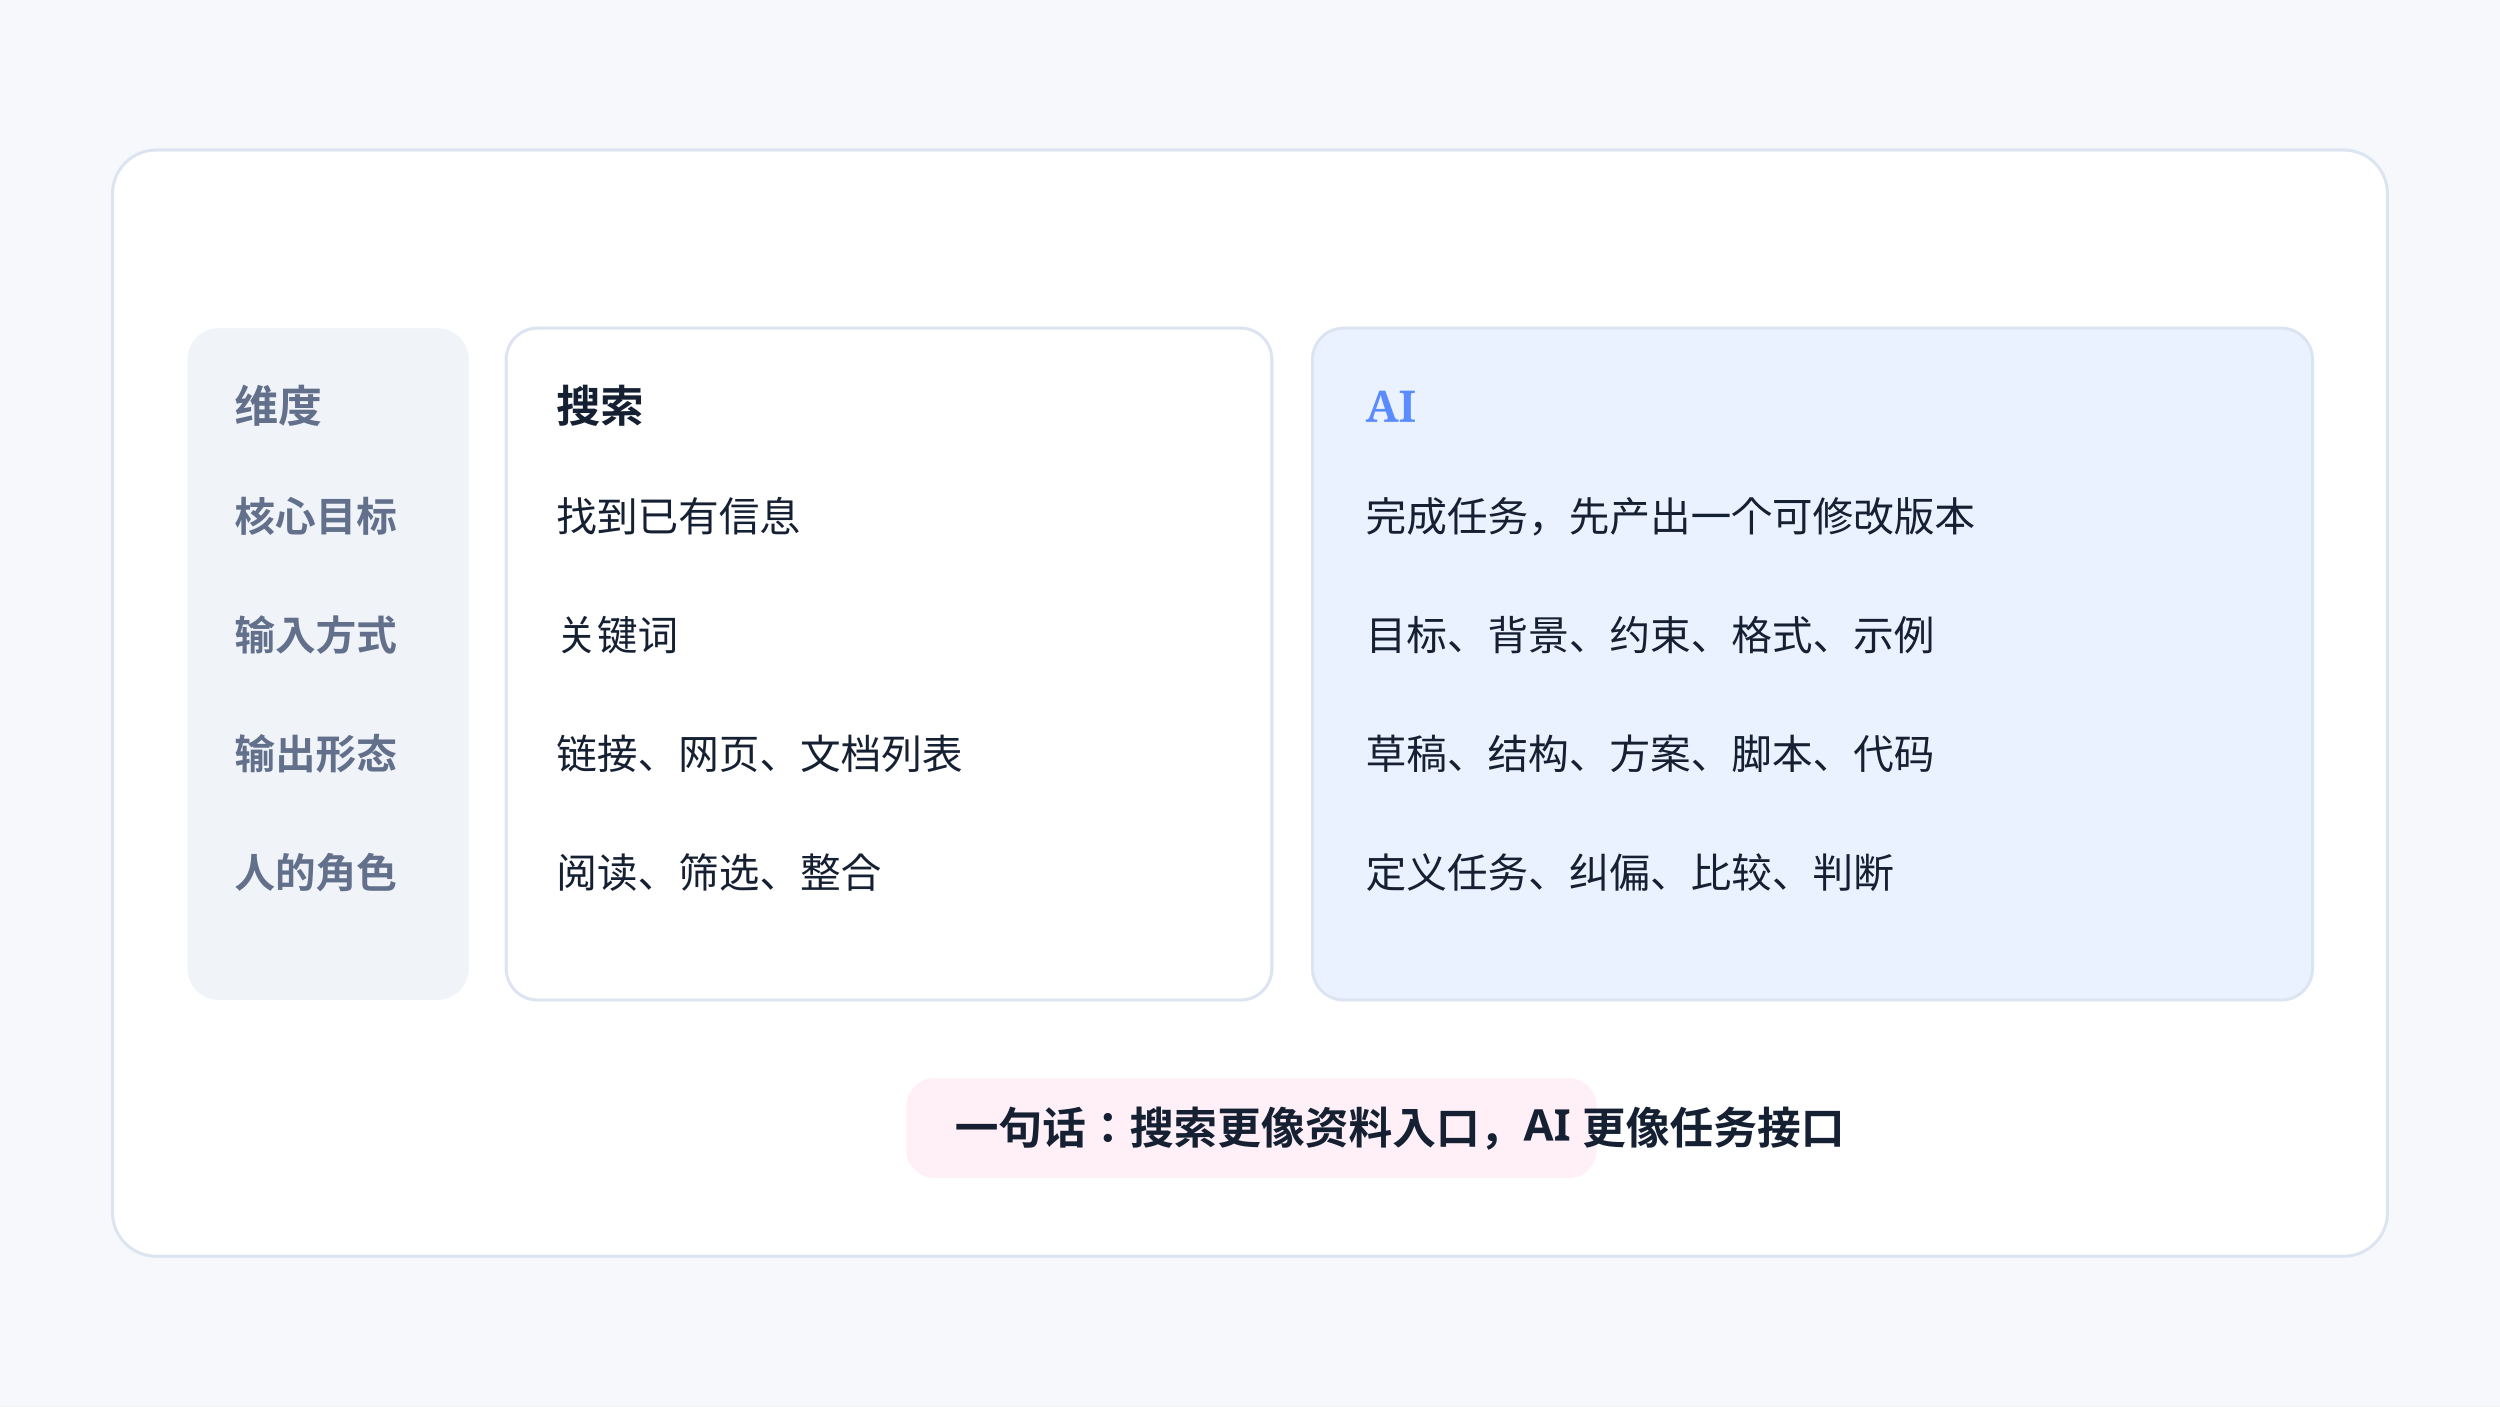
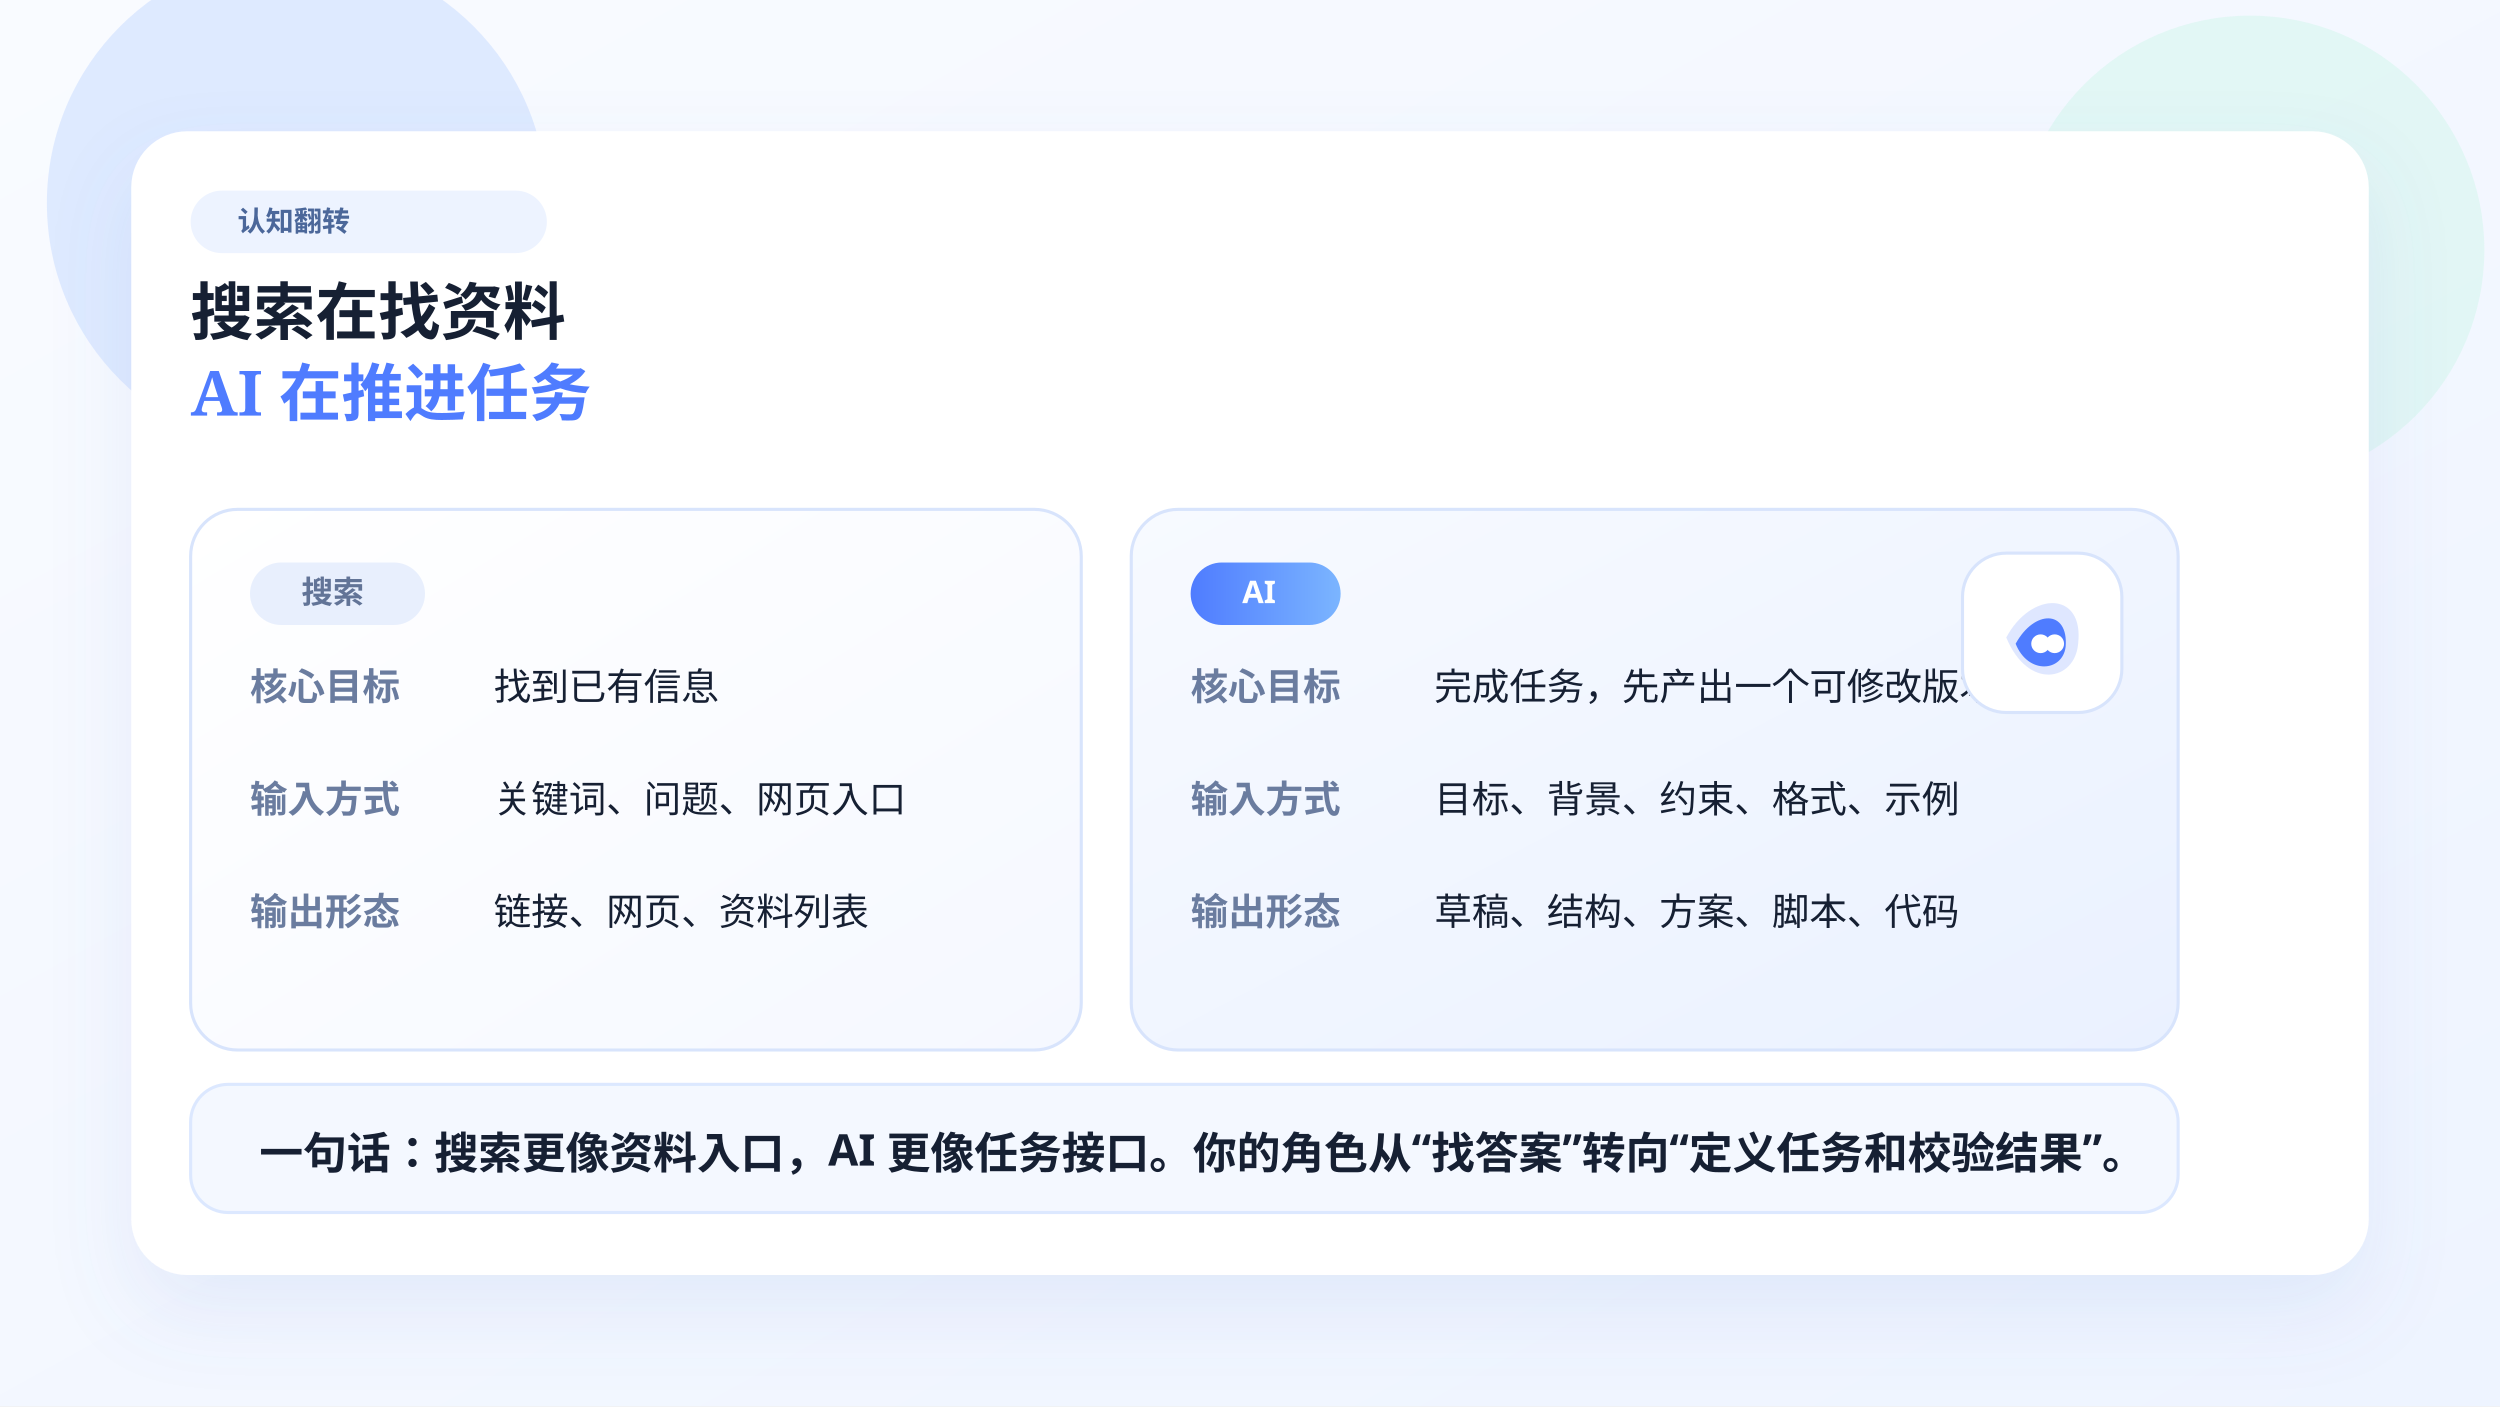
<svg xmlns="http://www.w3.org/2000/svg" width="1600" height="900" viewBox="0 0 1600 900">
-   <rect width="1600" height="900" fill="#F6F8FC" />
-   <rect x="72" y="96" width="1456" height="708" rx="28" fill="#FFFFFF" stroke="#DCE4F1" stroke-width="2" />
-   <rect x="120" y="210" width="180" height="430" rx="20" fill="#F0F3F8" />
-   <rect x="324" y="210" width="490" height="430" rx="20" fill="#FFFFFF" stroke="#DCE4F1" stroke-width="2" />
-   <rect x="840" y="210" width="640" height="430" rx="20" fill="#EAF1FF" stroke="#DCE4F1" stroke-width="2" />
-   <text x="150" y="270" font-family="Georgia, serif" font-size="28" font-weight="700" fill="#62708B">维度</text>
-   <text x="356" y="270" font-family="Georgia, serif" font-size="28" font-weight="700" fill="#162033">搜索</text>
-   <text x="874" y="270" font-family="Georgia, serif" font-size="28" font-weight="700" fill="#5B8CFF">AI</text>
-   <g font-family="'Microsoft YaHei UI', sans-serif" font-size="26" fill="#162033">
-     <text x="150" y="340" font-weight="700" fill="#62708B">核心目标</text>
-     <text x="356" y="340">找到已有信息</text>
-     <text x="874" y="340">完成任务，先产出一个可修改版本</text>
-     <text x="150" y="416" font-weight="700" fill="#62708B">输入方式</text>
-     <text x="356" y="416">关键词</text>
-     <text x="874" y="416">目标、背景、约束、格式、示例</text>
-     <text x="150" y="492" font-weight="700" fill="#62708B">输出形态</text>
-     <text x="356" y="492">链接、网页、文档列表</text>
-     <text x="874" y="492">草稿、结构、方案、脚本、代码</text>
-     <text x="150" y="568" font-weight="700" fill="#62708B">人的角色</text>
-     <text x="356" y="568">阅读、筛选、整合</text>
-     <text x="874" y="568">定义任务、纠偏、比较、判断</text>
+   <defs>
+     <linearGradient id="bg" x1="0" y1="0" x2="1" y2="1">
+       <stop offset="0%" stop-color="#F9FBFF" />
+       <stop offset="100%" stop-color="#EEF4FF" />
+     </linearGradient>
+     <linearGradient id="searchPanel" x1="0" y1="0" x2="1" y2="1">
+       <stop offset="0%" stop-color="#FFFFFF" />
+       <stop offset="100%" stop-color="#F5F8FF" />
+     </linearGradient>
+     <linearGradient id="aiPanel" x1="0" y1="0" x2="1" y2="1">
+       <stop offset="0%" stop-color="#F7FAFF" />
+       <stop offset="100%" stop-color="#EAF1FF" />
+     </linearGradient>
+     <linearGradient id="pill" x1="0" y1="0" x2="1" y2="0">
+       <stop offset="0%" stop-color="#4F7CFF" />
+       <stop offset="100%" stop-color="#7BB5FF" />
+     </linearGradient>
+     <filter id="shadow" x="-20%" y="-20%" width="140%" height="140%">
+       <feDropShadow dx="0" dy="24" stdDeviation="26" flood-color="#6489D6" flood-opacity="0.12" />
+     </filter>
+   </defs>
+   <rect width="1600" height="900" fill="url(#bg)" />
+   <circle cx="190" cy="130" r="160" fill="#DCE8FF" opacity="0.9" />
+   <circle cx="1440" cy="160" r="150" fill="#D9F6F0" opacity="0.65" />
+   <rect x="84" y="84" width="1432" height="732" rx="36" fill="#FFFFFF" filter="url(#shadow)" />
+   <rect x="122" y="122" width="228" height="40" rx="20" fill="#EDF3FF" />
+   <text x="152" y="148" font-family="'Microsoft YaHei UI', sans-serif" font-size="18" font-weight="700" fill="#4B679A">认知翻转</text>
+   <text x="122" y="214" font-family="Georgia, serif" font-size="40" font-weight="700" fill="#162033">搜索在找资料</text>
+   <text x="122" y="266" font-family="Georgia, serif" font-size="40" font-weight="700" fill="#4F7CFF">AI 在推进任务</text>
+   <rect x="122" y="326" width="570" height="346" rx="30" fill="url(#searchPanel)" stroke="#D8E4FC" stroke-width="2" />
+   <rect x="724" y="326" width="670" height="346" rx="30" fill="url(#aiPanel)" stroke="#D8E4FC" stroke-width="2" />
+   <rect x="122" y="694" width="1272" height="82" rx="24" fill="#F4F8FF" stroke="#DCE8FF" stroke-width="2" />
+   <rect x="160" y="360" width="112" height="40" rx="20" fill="#E8EFFD" />
+   <text x="193" y="386" font-family="'Microsoft YaHei UI', sans-serif" font-size="20" font-weight="700" fill="#627497">搜索</text>
+   <rect x="762" y="360" width="96" height="40" rx="20" fill="url(#pill)" />
+   <text x="795" y="386" font-family="'Microsoft YaHei UI', sans-serif" font-size="20" font-weight="700" fill="#FFFFFF">AI</text>
+   <g font-family="'Microsoft YaHei UI', sans-serif" font-size="24">
+     <text x="160" y="448" fill="#6A7C9F" font-weight="700">核心目标</text>
+     <text x="316" y="448" fill="#162033">找到已有信息</text>
+     <text x="762" y="448" fill="#6A7C9F" font-weight="700">核心目标</text>
+     <text x="918" y="448" fill="#162033">完成任务，先产出一个可修改版本</text>
+     <text x="160" y="520" fill="#6A7C9F" font-weight="700">输入方式</text>
+     <text x="316" y="520" fill="#162033">关键词、问题、网页入口</text>
+     <text x="762" y="520" fill="#6A7C9F" font-weight="700">输入方式</text>
+     <text x="918" y="520" fill="#162033">目标、背景、约束、格式、示例</text>
+     <text x="160" y="592" fill="#6A7C9F" font-weight="700">输出形态</text>
+     <text x="316" y="592" fill="#162033">链接、网页、资料列表</text>
+     <text x="762" y="592" fill="#6A7C9F" font-weight="700">输出形态</text>
+     <text x="918" y="592" fill="#162033">草稿、结构、方案、脚本、代码</text>
  </g>
-   <rect x="580" y="690" width="442" height="64" rx="18" fill="#FFF0F7" />
-   <text x="611" y="732" font-family="'Microsoft YaHei UI', sans-serif" font-size="28" font-weight="700" fill="#162033">一句话：搜索更像资料入口，AI 更像任务接口</text>
+   <g transform="translate(1256 354)">
+     <rect width="102" height="102" rx="28" fill="#FFFFFF" stroke="#D8E4FC" stroke-width="2" />
+     <path d="M28 54 C44 24, 78 24, 74 58 C72 82, 42 88, 28 54Z" fill="#4F7CFF" opacity="0.18" />
+     <path d="M34 58 C46 36, 68 36, 66 60 C64 76, 42 78, 34 58Z" fill="#4F7CFF" />
+     <circle cx="50" cy="58" r="6" fill="#FFFFFF" />
+     <circle cx="59" cy="58" r="6" fill="#FFFFFF" />
+   </g>
+   <text x="166" y="748" font-family="'Microsoft YaHei UI', sans-serif" font-size="28" font-weight="700" fill="#162033">
+     一句话：搜索更像资料入口，AI 更像任务接口。你的角色从“找答案”转向“定义任务和校验结果”。
+   </text>
</svg>
